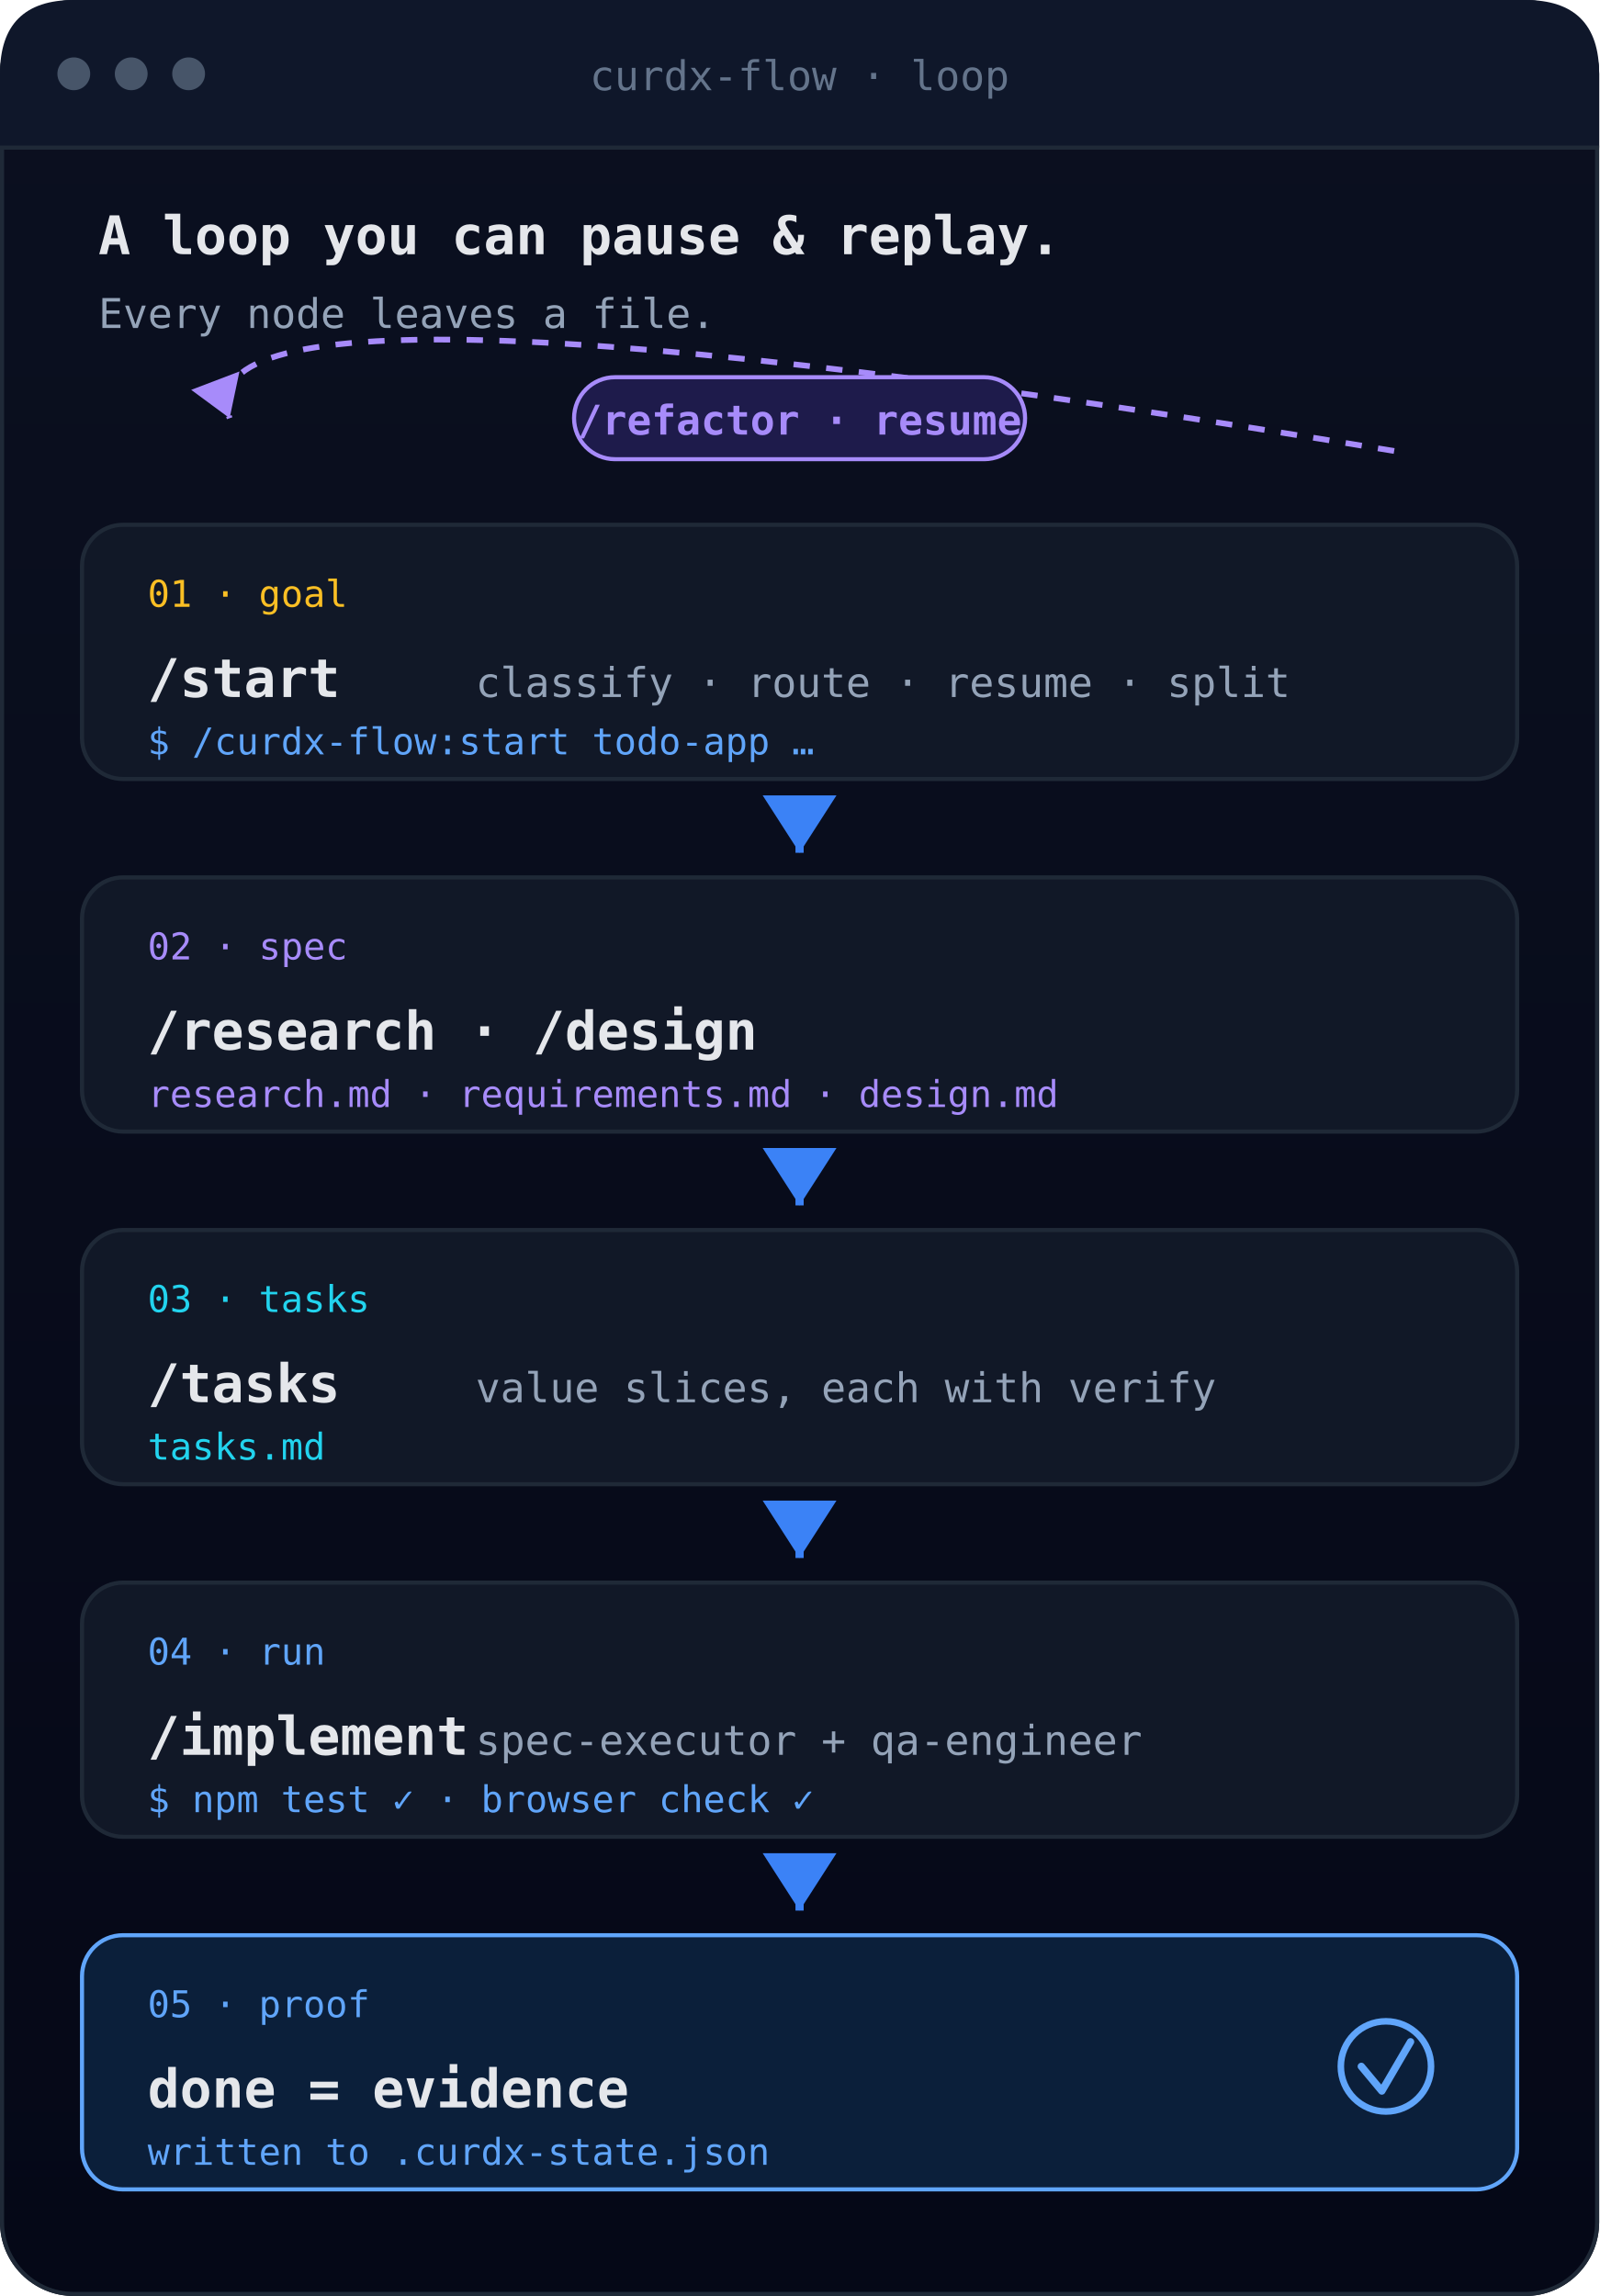
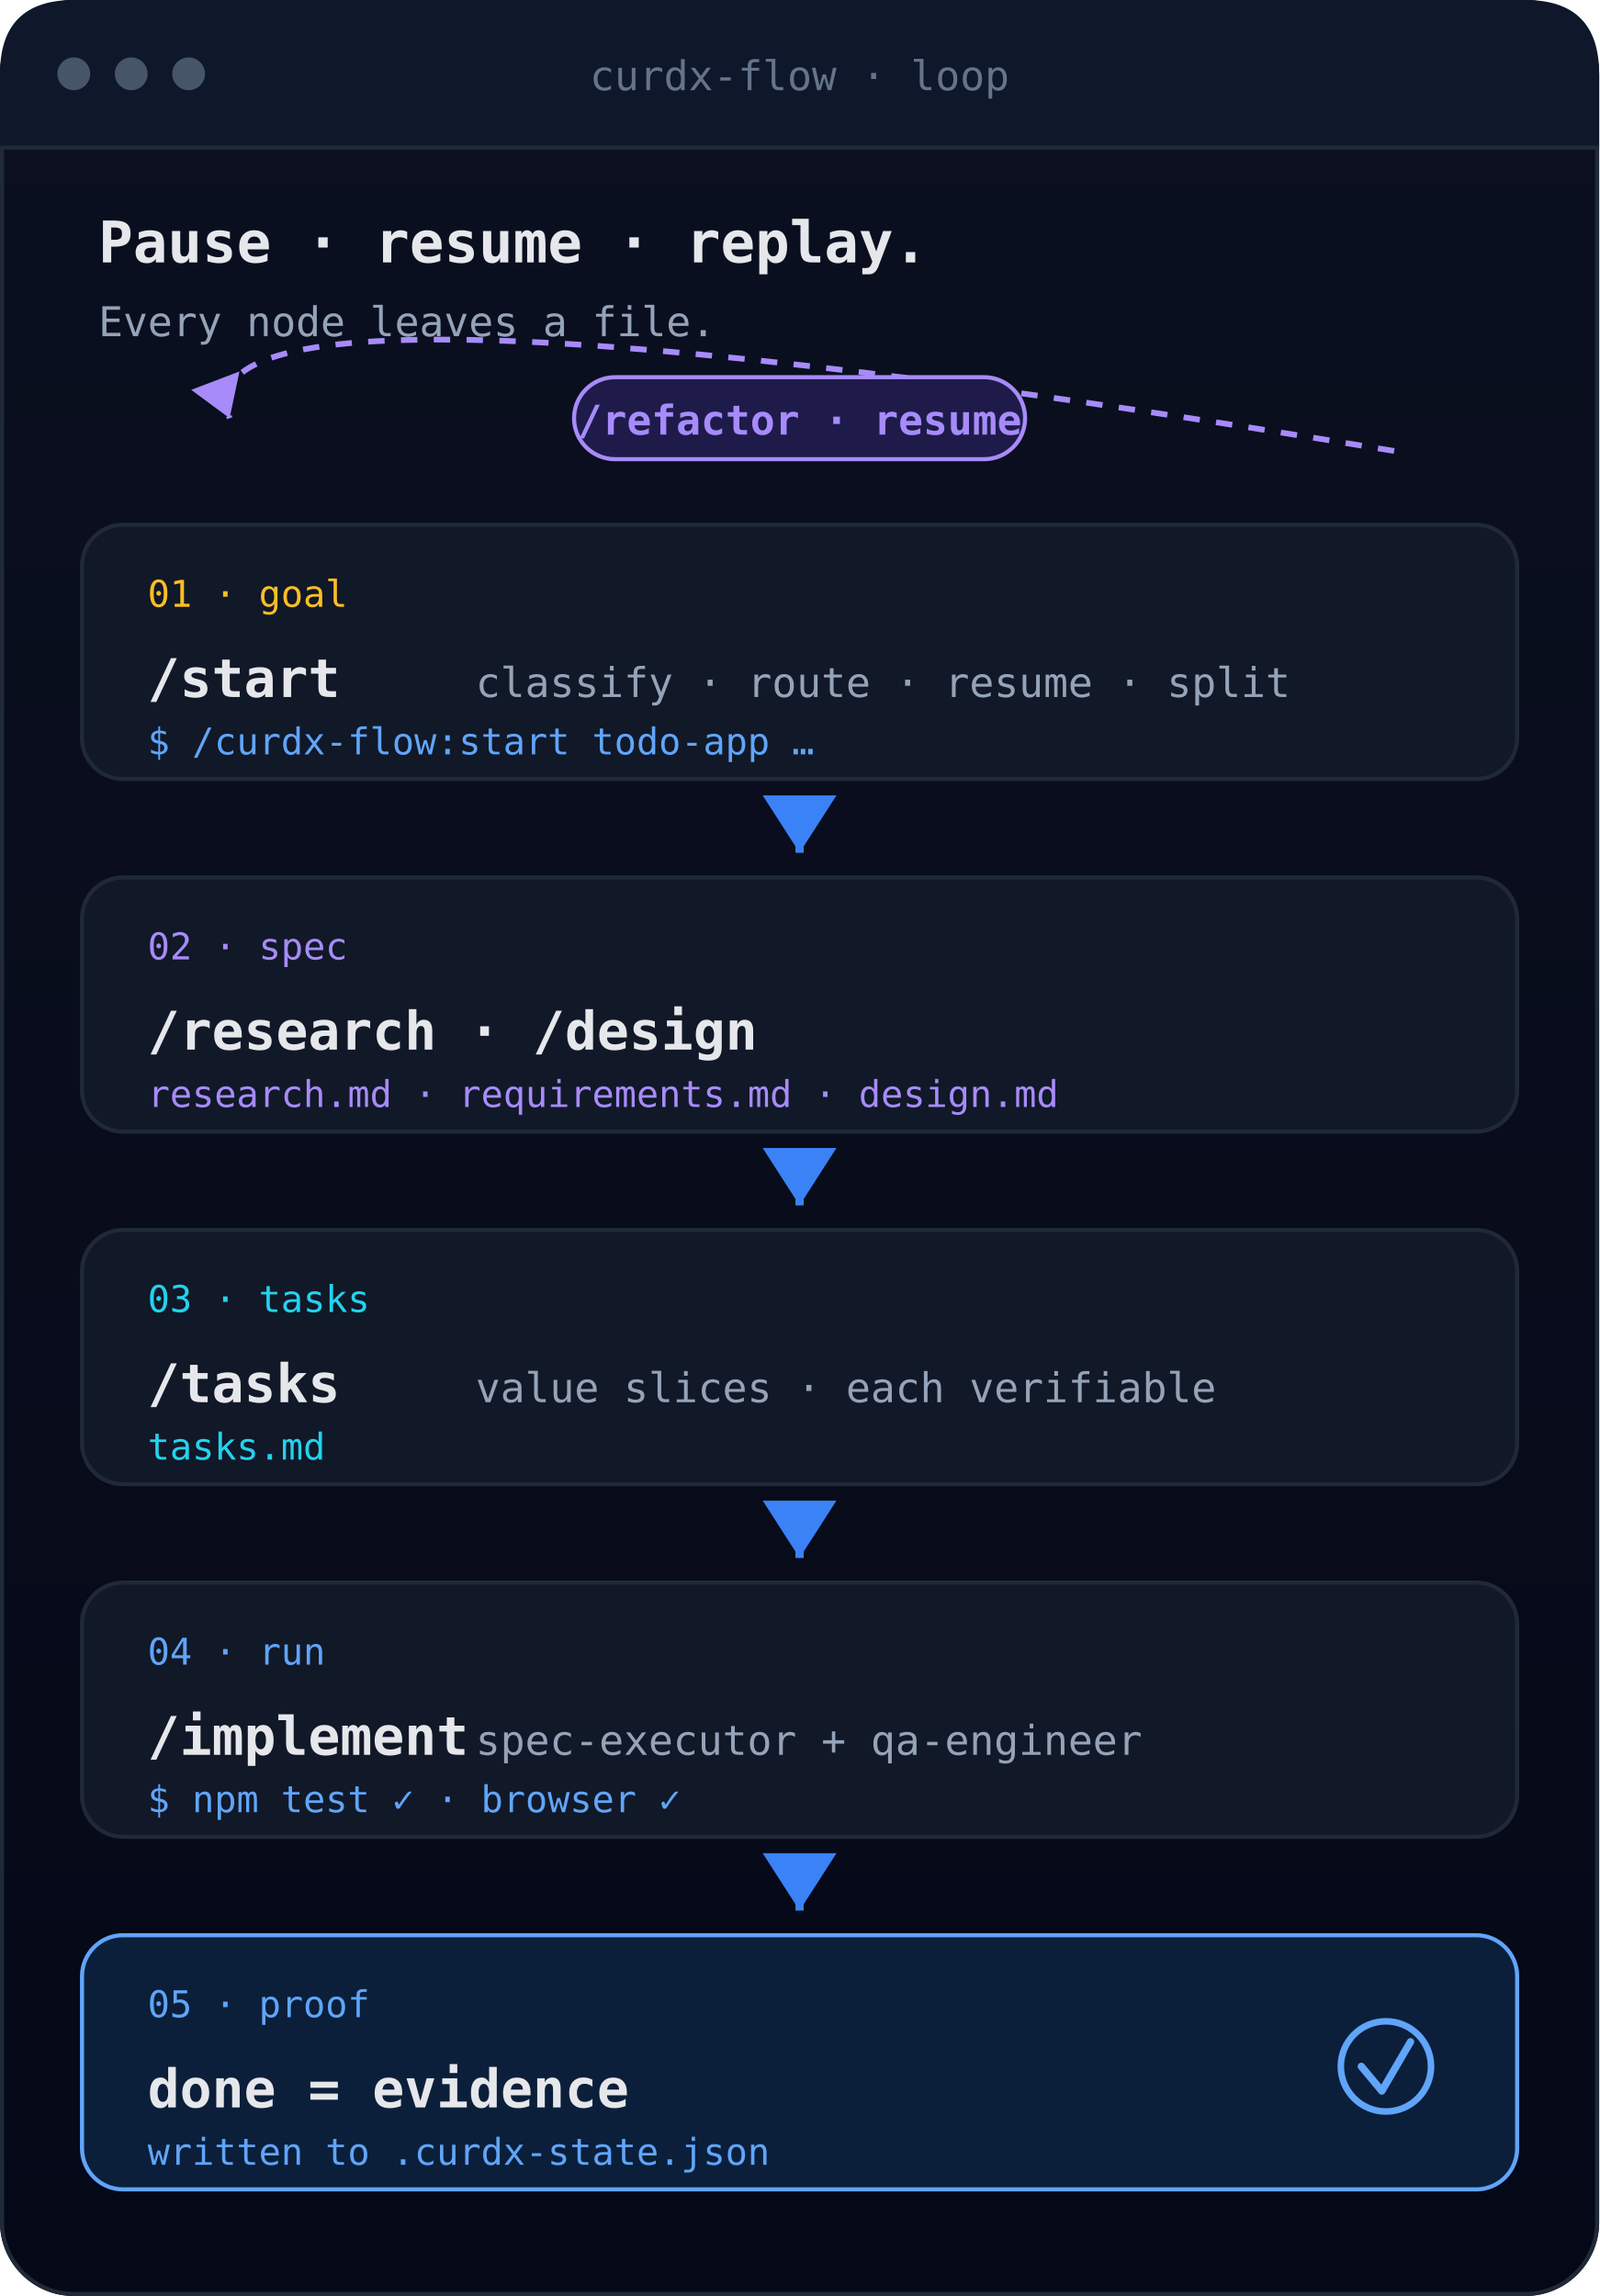
<svg xmlns="http://www.w3.org/2000/svg" viewBox="0 0 390 560" width="390" height="560" role="img" aria-labelledby="lmTitle lmDesc" font-family="'JetBrains Mono', ui-monospace, SFMono-Regular, Menlo, Consolas, monospace">
  <defs>
    <linearGradient id="lmBg" x1="0" y1="0" x2="0" y2="1">
      <stop offset="0" stop-color="#0B1020" />
      <stop offset="1" stop-color="#050817" />
    </linearGradient>
    <marker id="lmArr" markerWidth="9" markerHeight="9" refX="7" refY="4.5" orient="auto">
      <path d="M0 0 L7 4.5 L0 9 Z" fill="#3B82F6" />
    </marker>
    <marker id="lmArrDim" markerWidth="9" markerHeight="9" refX="7" refY="4.5" orient="auto">
      <path d="M0 0 L7 4.5 L0 9 Z" fill="#A78BFA" />
    </marker>
  </defs>
  <rect width="390" height="560" rx="18" fill="url(#lmBg)" />
  <rect x="0.5" y="0.5" width="389" height="559" rx="17.5" fill="none" stroke="#1F2937" />
  <path d="M0 18 Q0 0 18 0 L372 0 Q390 0 390 18 L390 36 L0 36 Z" fill="#0F172A" />
  <circle cx="18" cy="18" r="4" fill="#475569" />
  <circle cx="32" cy="18" r="4" fill="#475569" />
  <circle cx="46" cy="18" r="4" fill="#475569" />
  <text x="195" y="22" font-size="10" fill="#64748B" text-anchor="middle">curdx-flow · loop</text>
  <line x1="0" y1="36" x2="390" y2="36" stroke="#1F2937" />
-   <text x="24" y="62" font-size="13" fill="#E5E7EB" font-weight="700">A loop you can pause &amp; replay.</text>
-   <text x="24" y="80" font-size="10" fill="#94A3B8">Every node leaves a file.</text>
+   <text x="24" y="64" font-size="14" fill="#E5E7EB" font-weight="700">Pause · resume · replay.</text>
+   <text x="24" y="82" font-size="10" fill="#94A3B8">Every node leaves a file.</text>
  <path d="M340 110 Q40 60 56 102" stroke="#A78BFA" stroke-width="1.4" stroke-dasharray="4 4" fill="none" marker-end="url(#lmArrDim)" />
  <rect x="140" y="92" width="110" height="20" rx="10" fill="#1E1B4B" stroke="#A78BFA" />
  <text x="195" y="106" font-size="10" fill="#A78BFA" text-anchor="middle" font-weight="700">/refactor · resume</text>
  <g>
    <rect x="20" y="128" width="350" height="62" rx="10" fill="#111827" stroke="#1F2937" />
    <text x="36" y="148" font-size="9" fill="#FBBF24">01 · goal</text>
    <text x="36" y="170" font-size="13" fill="#E5E7EB" font-weight="700">/start</text>
    <text x="116" y="170" font-size="10" fill="#94A3B8">classify · route · resume · split</text>
    <text x="36" y="184" font-size="9" fill="#60A5FA">$ /curdx-flow:start todo-app …</text>
  </g>
  <path d="M195 196 L195 208" stroke="#3B82F6" stroke-width="2" marker-end="url(#lmArr)" />
  <g>
    <rect x="20" y="214" width="350" height="62" rx="10" fill="#111827" stroke="#1F2937" />
    <text x="36" y="234" font-size="9" fill="#A78BFA">02 · spec</text>
    <text x="36" y="256" font-size="13" fill="#E5E7EB" font-weight="700">/research · /design</text>
    <text x="36" y="270" font-size="9" fill="#A78BFA">research.md · requirements.md · design.md</text>
  </g>
  <path d="M195 282 L195 294" stroke="#3B82F6" stroke-width="2" marker-end="url(#lmArr)" />
  <g>
    <rect x="20" y="300" width="350" height="62" rx="10" fill="#111827" stroke="#1F2937" />
    <text x="36" y="320" font-size="9" fill="#22D3EE">03 · tasks</text>
    <text x="36" y="342" font-size="13" fill="#E5E7EB" font-weight="700">/tasks</text>
-     <text x="116" y="342" font-size="10" fill="#94A3B8">value slices, each with verify</text>
+     <text x="116" y="342" font-size="10" fill="#94A3B8">value slices · each verifiable</text>
    <text x="36" y="356" font-size="9" fill="#22D3EE">tasks.md</text>
  </g>
  <path d="M195 368 L195 380" stroke="#3B82F6" stroke-width="2" marker-end="url(#lmArr)" />
  <g>
    <rect x="20" y="386" width="350" height="62" rx="10" fill="#111827" stroke="#1F2937" />
    <text x="36" y="406" font-size="9" fill="#60A5FA">04 · run</text>
    <text x="36" y="428" font-size="13" fill="#E5E7EB" font-weight="700">/implement</text>
    <text x="116" y="428" font-size="10" fill="#94A3B8">spec-executor + qa-engineer</text>
-     <text x="36" y="442" font-size="9" fill="#60A5FA">$ npm test ✓  · browser check ✓</text>
+     <text x="36" y="442" font-size="9" fill="#60A5FA">$ npm test ✓  · browser ✓</text>
  </g>
  <path d="M195 454 L195 466" stroke="#3B82F6" stroke-width="2" marker-end="url(#lmArr)" />
  <g>
    <rect x="20" y="472" width="350" height="62" rx="10" fill="#0B1F3A" stroke="#60A5FA" />
    <text x="36" y="492" font-size="9" fill="#60A5FA">05 · proof</text>
    <text x="36" y="514" font-size="13" fill="#E5E7EB" font-weight="700">done = evidence</text>
    <circle cx="338" cy="504" r="11" fill="none" stroke="#60A5FA" stroke-width="1.6" />
    <path d="M332 504 L337 510 L344 498" stroke="#60A5FA" stroke-width="1.8" fill="none" stroke-linecap="round" stroke-linejoin="round" />
    <text x="36" y="528" font-size="9" fill="#60A5FA">written to .curdx-state.json</text>
  </g>
</svg>
